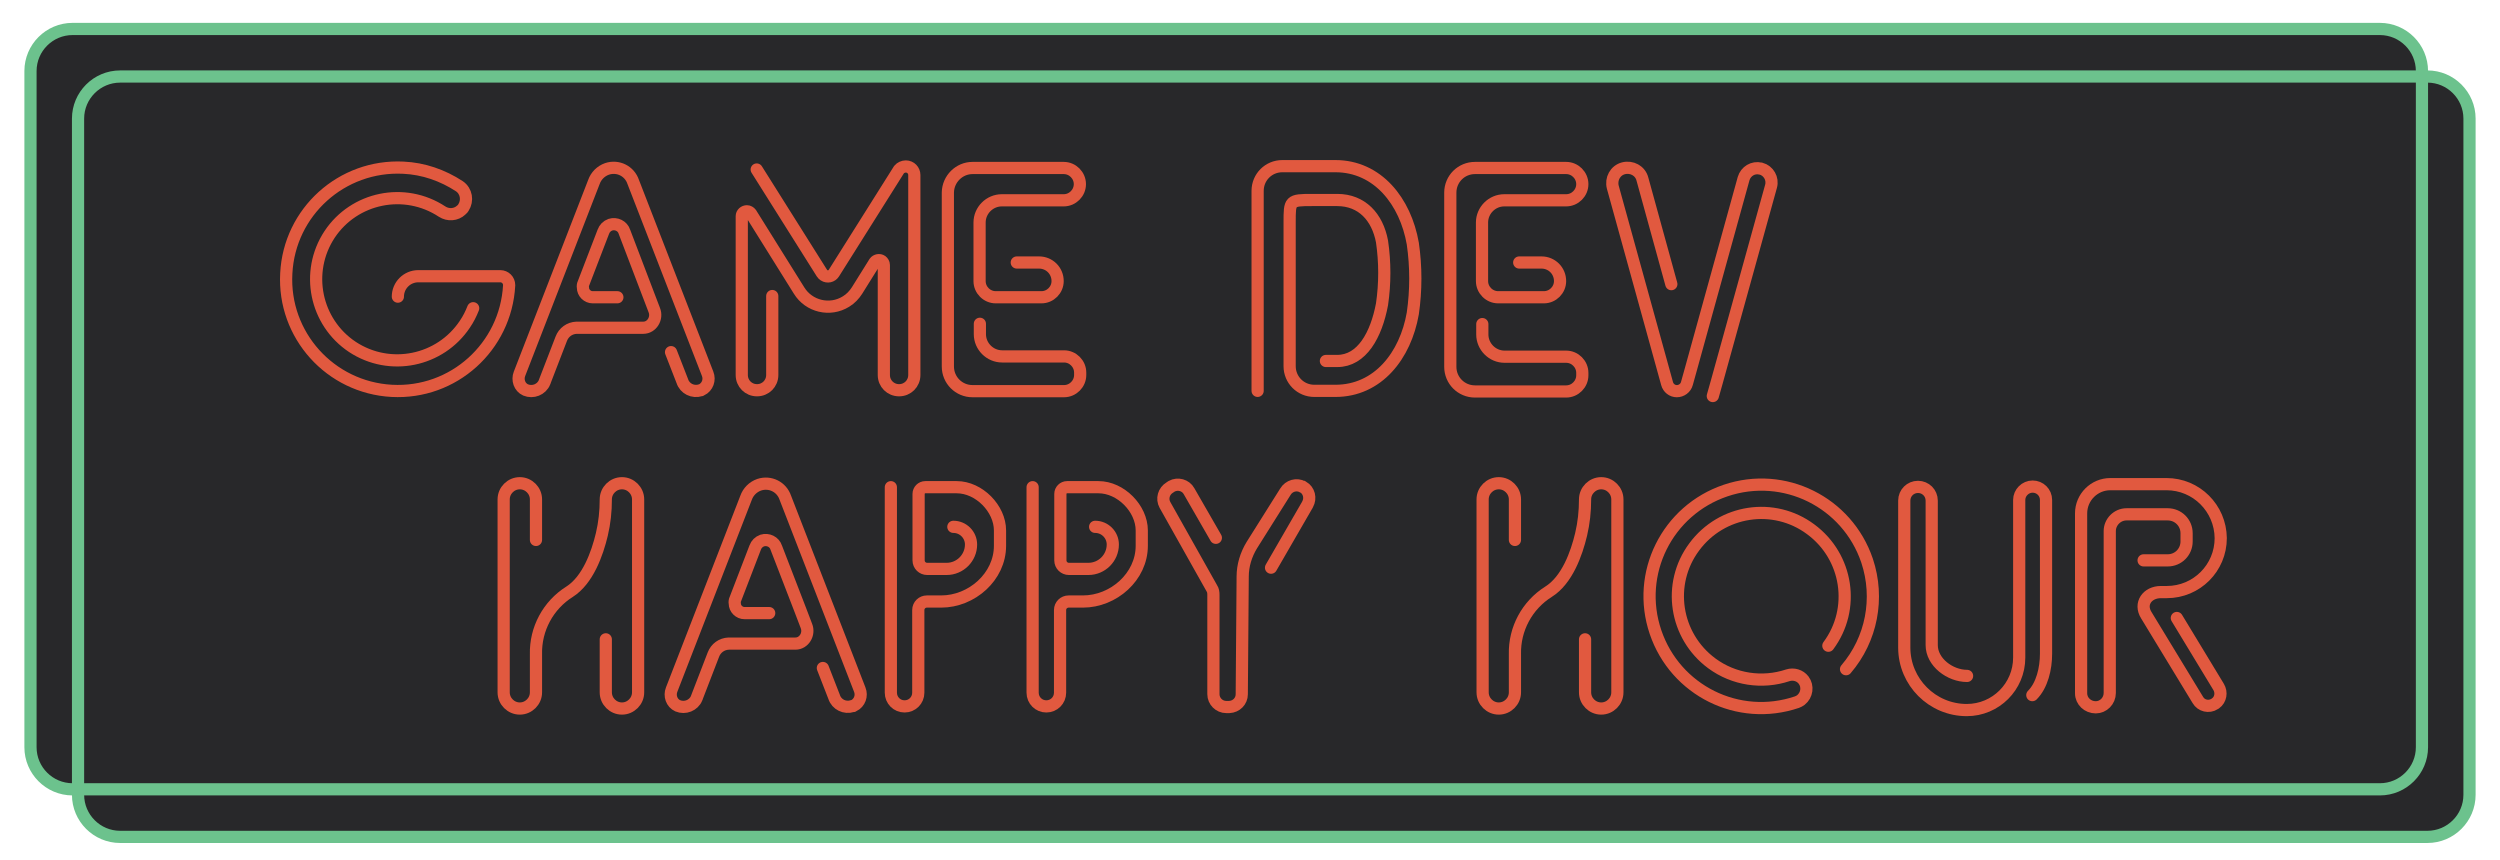
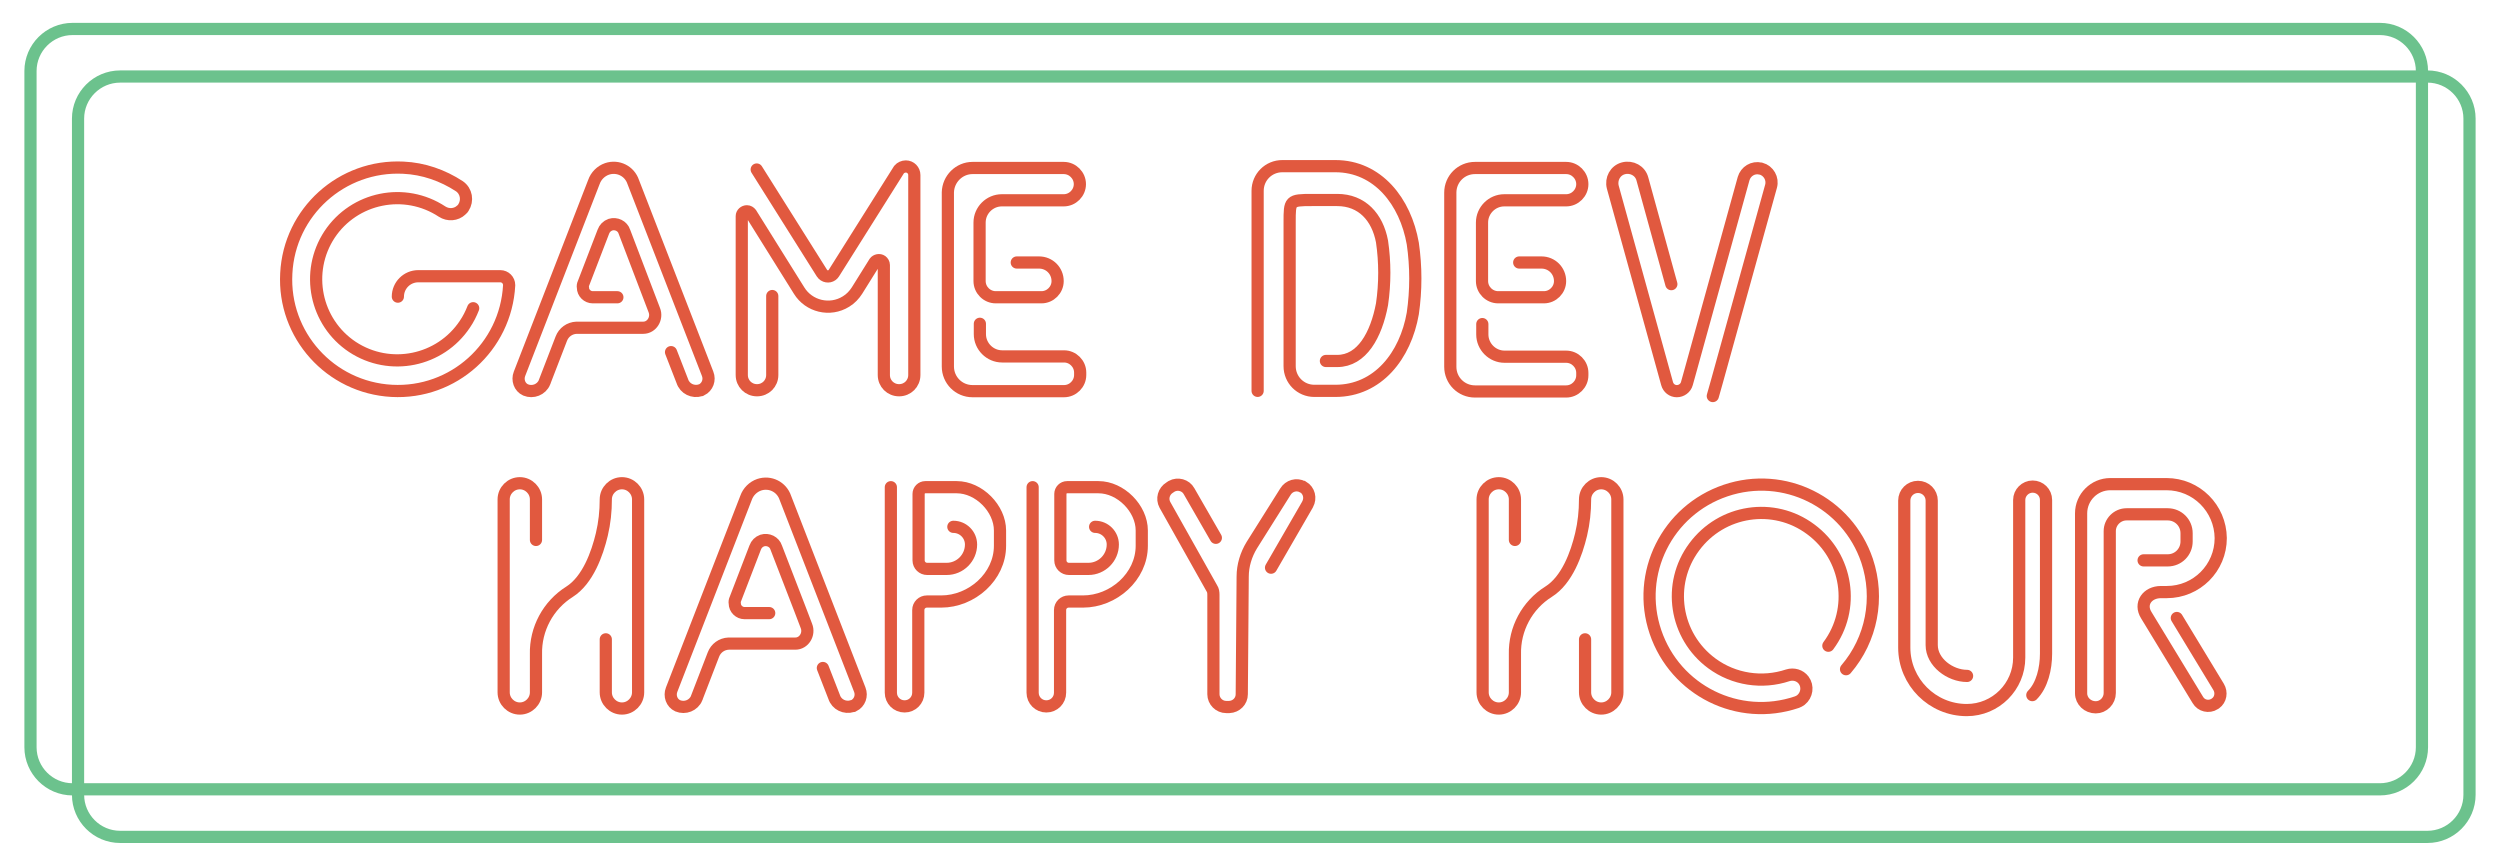
<svg xmlns="http://www.w3.org/2000/svg" version="1.1" id="Layer_1" x="0px" y="0px" viewBox="0 0 820 282" style="enable-background:new 0 0 820 282;" xml:space="preserve">
  <style type="text/css">
- 	.st0{fill:#28282A;}
- 	.st1{fill:none;stroke:#6CC28D;stroke-width:4;stroke-miterlimit:10;}
- 	.st2{fill:none;stroke:#E1593F;stroke-width:4;stroke-linecap:round;stroke-miterlimit:10;}
+ 	.st0{fill:none;stroke:#6CC28D;stroke-width:4;stroke-miterlimit:10;}
+ 	.st1{fill:none;stroke:#E1593F;stroke-width:4;stroke-linecap:round;stroke-miterlimit:10;}
</style>
-   <path class="st0" d="M796.2,25.1h-1.8v-1.8c0-7.6-6.2-13.8-13.8-13.8H23.8C16.2,9.5,10,15.7,10,23.3v221.8c0,7.6,6.2,13.8,13.8,13.8  h1.8v1.8c0,7.6,6.2,13.8,13.8,13.8h756.8c7.6,0,13.8-6.2,13.8-13.8V38.9C810,31.3,803.8,25.1,796.2,25.1z" />
-   <path class="st1" d="M39.4,25.1h756.8c7.6,0,13.8,6.2,13.8,13.8v221.8c0,7.6-6.2,13.8-13.8,13.8H39.4c-7.6,0-13.8-6.2-13.8-13.8  V38.9C25.6,31.3,31.8,25.1,39.4,25.1z" />
-   <path class="st1" d="M23.8,9.5h756.8c7.6,0,13.8,6.2,13.8,13.8v221.8c0,7.6-6.2,13.8-13.8,13.8H23.8c-7.6,0-13.8-6.2-13.8-13.8V23.3  C10,15.7,16.2,9.5,23.8,9.5z" />
-   <path class="st2" d="M130.5,97.3L130.5,97.3c0-3.7,3-6.7,6.7-6.7c0,0,0,0,0,0h26.9c1.6,0,2.9,1.3,2.9,2.9c0,0,0,0.1,0,0.1l0,0  c-1.1,20.2-18.3,35.7-38.5,34.6c-20.2-1.1-35.7-18.3-34.6-38.5C94.9,69.5,112.1,54,132.3,55c6.6,0.3,12.9,2.5,18.4,6.1  c2.3,1.6,2.8,4.7,1.3,7c-0.2,0.3-0.4,0.6-0.7,0.8l0,0c-1.7,1.6-4.3,1.8-6.3,0.5c-12.3-8.1-28.8-4.7-36.9,7.5  c-8.1,12.3-4.7,28.8,7.5,36.9c12.3,8.1,28.8,4.7,36.9-7.5c1.1-1.6,2-3.4,2.7-5.2" />
-   <path class="st2" d="M220.1,115.5l3.7,9.5c0.8,2.5,3.5,3.8,6,3c0.1,0,0.2-0.1,0.3-0.1l0,0c2-1,2.8-3.3,2-5.3l-24.4-62.9  c-1.2-3.6-5-5.5-8.6-4.3c-2,0.7-3.6,2.3-4.3,4.3l-24.4,62.9c-0.8,2,0,4.4,2,5.3l0,0c2.4,1,5.2-0.1,6.2-2.5c0-0.1,0.1-0.2,0.1-0.3  l5.4-14c0.8-2.1,2.7-3.5,5-3.6H211c2.8,0,4.7-3.1,3.6-5.8l-2.1-5.5L204.8,76c-0.6-1.9-2.7-2.9-4.6-2.3c-1.1,0.4-1.9,1.2-2.3,2.3  l-6.5,16.9c-0.2,0.4-0.3,0.9-0.2,1.4c0,1.8,1.5,3.2,3.2,3.2h8.1" />
-   <path class="st2" d="M253.3,97.1v25.9c0,2.8-2.2,5-5,5l0,0c-2.8,0-5-2.2-5-5V70.9c0-0.9,0.8-1.6,1.7-1.6c0.5,0,1,0.3,1.3,0.7  l15.8,25.3c3.2,5.2,10.1,6.9,15.4,3.6c1.5-0.9,2.7-2.2,3.6-3.6l5.8-9.3c0.5-0.7,1.6-0.9,2.3-0.4c0.4,0.3,0.7,0.8,0.7,1.3v36.1  c0,2.8,2.2,5,5,5l0,0c2.8,0,5-2.2,5-5V57.4c0-1.5-1.2-2.8-2.8-2.8c-0.8,0-1.7,0.4-2.2,1l-21.4,34c-0.7,1.1-2.1,1.4-3.2,0.7  c-0.3-0.2-0.5-0.4-0.7-0.7l-21.4-34" />
-   <path class="st2" d="M333.5,86.1h7.3c3.4,0,6.1,2.7,6.1,6.1v0l0,0c0,2.9-2.4,5.3-5.3,5.3h-15c-2.9,0-5.3-2.4-5.3-5.3V73  c0-4,3.3-7.3,7.3-7.3c0,0,0,0,0,0h20.3c2.9,0,5.3-2.4,5.3-5.3l0,0c0-2.9-2.4-5.3-5.3-5.3h-29.9c-4.4,0-8,3.6-8.1,8v57.1  c0,4.5,3.6,8.1,8.1,8.1l0,0H349c2.9,0,5.3-2.4,5.3-5.3v-0.8c0-2.9-2.4-5.3-5.3-5.3h-20.3c-4,0-7.3-3.3-7.3-7.3c0,0,0,0,0,0v-3.4" />
-   <path class="st2" d="M498.3,86.1h7.3c3.4,0,6.1,2.7,6.1,6.1v0l0,0c0,2.9-2.4,5.3-5.3,5.3h-15c-2.9,0-5.3-2.4-5.3-5.3V73  c0-4,3.3-7.3,7.3-7.3c0,0,0,0,0,0h20.3c2.9,0,5.3-2.4,5.3-5.3l0,0c0-2.9-2.4-5.3-5.3-5.3h-29.9c-4.5,0-8.1,3.6-8.1,8.1v0v57.1  c0,4.5,3.6,8.1,8.1,8.1l0,0h29.9c2.9,0,5.3-2.4,5.3-5.3v-0.8c0-2.9-2.4-5.3-5.3-5.3h-20.2c-4,0-7.3-3.3-7.3-7.3c0,0,0,0,0,0v-3.4" />
-   <path class="st2" d="M434.9,118.4h3.7c8.1,0,12.8-8.5,14.7-18.6c1-6.8,1-13.8,0-20.6c-1.5-8-6.6-13.6-14.7-13.6h-8.3  c-7.3,0-7.3,0.2-7.3,7.3v47.2c0,4.5,3.6,8.1,8.1,8.1l0,0h6.9l0,0c14,0,23-11.6,25.4-25.4c1.1-7.6,1.1-15.3,0-22.9  C461,66.1,451.9,54.5,438,54.5h-17.4c-4.5,0-8.1,3.6-8.1,8.1v0v65.6" />
-   <path class="st2" d="M561.8,129.9l1.3-4.6l17.8-64.2c0.7-2.5-0.8-5.1-3.3-5.8c0,0-0.1,0-0.1,0l0,0c-2.5-0.6-4.9,0.9-5.6,3.3  l-17.4,62.9l-1.2,4.3c-0.4,1.5-1.8,2.5-3.3,2.5l0,0c-1.5,0-2.8-1-3.2-2.5l-17.8-64.4c-0.7-2.7,0.8-5.5,3.5-6.2l0,0  c2.7-0.7,5.5,0.8,6.2,3.5c0,0,0,0,0,0l9.5,34.5" />
-   <path class="st2" d="M269.9,219.1l3.7,9.5c0.8,2.5,3.5,3.8,6,3c0.1,0,0.3-0.1,0.4-0.1l0,0c2-1,2.8-3.3,2-5.3l-24.4-62.9  c-1.2-3.6-5-5.5-8.6-4.3c-2,0.7-3.6,2.3-4.3,4.3l-24.4,62.9c-0.8,2,0,4.4,2,5.3l0,0c2.4,1,5.2-0.1,6.2-2.5c0-0.1,0.1-0.2,0.1-0.3  l5.4-14c0.8-2.1,2.7-3.5,5-3.6h21.9c2.8,0,4.7-3.1,3.6-5.8l-2.1-5.5l-7.8-20.2c-0.6-1.9-2.7-2.9-4.6-2.3c-1.1,0.4-1.9,1.2-2.3,2.3  l-6.5,16.9c-0.2,0.4-0.3,0.9-0.2,1.4c0,1.8,1.5,3.2,3.2,3.2h8.1" />
-   <path class="st2" d="M198.7,209.7v17.4c0,2.9,2.4,5.3,5.3,5.3c0,0,0,0,0,0l0,0c2.9,0,5.3-2.4,5.3-5.3c0,0,0,0,0,0v-63.3  c0-2.9-2.4-5.3-5.3-5.3c0,0,0,0,0,0l0,0c-2.9,0-5.3,2.4-5.3,5.3c0,0,0,0,0,0l0,0c0,3.9-0.4,7.7-1.3,11.5c-1.5,6.3-4.6,15-10.6,18.8  c-7,4.4-11.2,12.2-11,20.5v12.5c0,2.9-2.4,5.3-5.3,5.3c0,0,0,0,0,0l0,0c-2.9,0-5.3-2.4-5.3-5.3l0,0v-63.3c0-2.9,2.4-5.3,5.3-5.3l0,0  l0,0c2.9,0,5.3,2.4,5.3,5.3c0,0,0,0,0,0v13.3" />
-   <path class="st2" d="M398.8,176.4l-8.8-15.3c-1.1-2-3.7-2.7-5.7-1.6c0,0,0,0,0,0l-0.6,0.4c-2,1.2-2.7,3.7-1.6,5.7l15.4,27.4  c0.4,0.6,0.5,1.3,0.5,2.1v32.6c0,2.3,1.9,4.2,4.2,4.2c0,0,0.1,0,0.1,0h0.9c2.3-0.1,4.1-1.9,4.1-4.2l0.3-38.6c0-3.6,1.1-7.2,3-10.3  l11-17.5c1.2-2,3.7-2.7,5.7-1.6c0,0,0,0,0.1,0l0,0c2,1.2,2.6,3.7,1.5,5.7l-0.1,0.2l-11.9,20.6" />
-   <path class="st2" d="M312.7,172.8c3.2,0,5.8,2.6,5.8,5.8l0,0c0,4.4-3.6,8-8,8h-6.4c-1.5,0-2.8-1.2-2.8-2.8V162c0-1.2,1-2.2,2.2-2.2  l0,0h10.3c7.3,0,14.2,7,14.2,14.2v5c0,10.2-9.3,18.3-19.3,18.3h-4.7c-1.5,0-2.8,1.2-2.8,2.8v27.1c0,2.5-2,4.5-4.5,4.5c0,0,0,0,0,0  l0,0c-2.5,0-4.5-2-4.5-4.5c0,0,0,0,0,0v-67.4" />
-   <path class="st2" d="M359.2,172.8c3.2,0,5.8,2.6,5.8,5.8l0,0c0,4.4-3.6,8-8,8h-6.4c-1.5,0-2.8-1.2-2.8-2.8V162c0-1.2,1-2.2,2.2-2.2  l0,0h10.3c7.3,0,14.2,7,14.2,14.2v5c0,10.2-9.3,18.3-19.3,18.3h-4.7c-1.5,0-2.8,1.2-2.8,2.8v27.1c0,2.5-2,4.5-4.5,4.5c0,0,0,0,0,0  l0,0c-2.5,0-4.5-2-4.5-4.5c0,0,0,0,0,0v-67.4" />
-   <path class="st2" d="M519.9,209.7v17.4c0,2.9,2.4,5.3,5.3,5.3l0,0l0,0c2.9,0,5.3-2.4,5.3-5.3c0,0,0,0,0,0v-63.3  c0-2.9-2.4-5.3-5.3-5.3l0,0l0,0c-2.9,0-5.3,2.4-5.3,5.3c0,0,0,0,0,0l0,0c0,3.9-0.4,7.7-1.3,11.5c-1.5,6.3-4.6,15-10.7,18.8  c-7,4.4-11.2,12.2-11,20.5v12.5c0,2.9-2.4,5.3-5.3,5.3l0,0l0,0c-2.9,0-5.3-2.4-5.3-5.3c0,0,0,0,0,0v-63.3c0-2.9,2.4-5.3,5.3-5.3l0,0  l0,0c2.9,0,5.3,2.4,5.3,5.3c0,0,0,0,0,0v13.3" />
-   <path class="st2" d="M599.7,211.8c9-12.1,6.4-29.2-5.8-38.2c-12.1-9-29.2-6.4-38.2,5.8c-9,12.1-6.4,29.2,5.8,38.2  c7.2,5.3,16.5,6.7,24.9,3.9c1.9-0.6,4,0,5.2,1.6l0,0c1.5,2,1.1,4.9-0.9,6.5c-0.4,0.3-0.8,0.5-1.3,0.7c-19.2,6.5-39.9-3.8-46.4-23  c-6.5-19.2,3.8-39.9,23-46.4s39.9,3.8,46.4,23c4.1,12.3,1.5,25.8-6.9,35.6" />
-   <path class="st2" d="M645.2,221.7c-5.6,0-11.6-4.5-11.6-10.1v-47.4c0-2.5-2-4.5-4.5-4.5l0,0c-2.5,0-4.5,2-4.5,4.5v48.2  c0,11.3,9.2,20.5,20.5,20.5c0,0,0,0,0,0l0,0c9.5,0,17.2-7.7,17.2-17.2V164c0-2.4,2-4.4,4.4-4.4l0,0c2.4,0,4.4,1.9,4.4,4.4  c0,0,0,0,0,0v50.4c0,4.9-1.3,10.4-4.5,13.6" />
-   <path class="st2" d="M703.1,183.8h7.9c3.5,0,6.2-2.8,6.2-6.2v-2.7c0-3.5-2.8-6.2-6.2-6.2h-13.5c-3,0-5.5,2.5-5.5,5.5v53.1  c0,2.6-2.1,4.7-4.6,4.7l0,0c-2.6,0-4.8-2-4.8-4.6c0,0,0-0.1,0-0.1v-58.9c0-5.3,4.3-9.6,9.6-9.6h18.4c9.8,0,17.7,7.9,17.8,17.7  c0,0,0,0,0,0l0,0c0,9.8-7.9,17.7-17.7,17.7h-1.9c-4.5,0-7.2,3.8-4.8,7.6l16.9,27.8c1.1,1.9,3.6,2.5,5.5,1.3c0.1-0.1,0.2-0.1,0.3-0.2  l0,0c1.7-1.2,2.1-3.6,1-5.4L714,202.7" />
+   <path class="st0" d="M39.4,25.1h756.8c7.6,0,13.8,6.2,13.8,13.8v221.8c0,7.6-6.2,13.8-13.8,13.8H39.4c-7.6,0-13.8-6.2-13.8-13.8  V38.9C25.6,31.3,31.8,25.1,39.4,25.1z" />
+   <path class="st0" d="M23.8,9.5h756.8c7.6,0,13.8,6.2,13.8,13.8v221.8c0,7.6-6.2,13.8-13.8,13.8H23.8c-7.6,0-13.8-6.2-13.8-13.8V23.3  C10,15.7,16.2,9.5,23.8,9.5z" />
+   <path class="st1" d="M130.5,97.3L130.5,97.3c0-3.7,3-6.7,6.7-6.7l0,0h26.9c1.6,0,2.9,1.3,2.9,2.9v0.1l0,0  c-1.1,20.2-18.3,35.7-38.5,34.6c-20.2-1.1-35.7-18.3-34.6-38.5c1-20.2,18.2-35.7,38.4-34.7c6.6,0.3,12.9,2.5,18.4,6.1  c2.3,1.6,2.8,4.7,1.3,7c-0.2,0.3-0.4,0.6-0.7,0.8l0,0c-1.7,1.6-4.3,1.8-6.3,0.5c-12.3-8.1-28.8-4.7-36.9,7.5  c-8.1,12.3-4.7,28.8,7.5,36.9c12.3,8.1,28.8,4.7,36.9-7.5c1.1-1.6,2-3.4,2.7-5.2" />
+   <path class="st1" d="M220.1,115.5l3.7,9.5c0.8,2.5,3.5,3.8,6,3c0.1,0,0.2-0.1,0.3-0.1l0,0c2-1,2.8-3.3,2-5.3l-24.4-62.9  c-1.2-3.6-5-5.5-8.6-4.3c-2,0.7-3.6,2.3-4.3,4.3l-24.4,62.9c-0.8,2,0,4.4,2,5.3l0,0c2.4,1,5.2-0.1,6.2-2.5c0-0.1,0.1-0.2,0.1-0.3  l5.4-14c0.8-2.1,2.7-3.5,5-3.6H211c2.8,0,4.7-3.1,3.6-5.8l-2.1-5.5L204.8,76c-0.6-1.9-2.7-2.9-4.6-2.3c-1.1,0.4-1.9,1.2-2.3,2.3  l-6.5,16.9c-0.2,0.4-0.3,0.9-0.2,1.4c0,1.8,1.5,3.2,3.2,3.2h8.1" />
+   <path class="st1" d="M253.3,97.1V123c0,2.8-2.2,5-5,5l0,0c-2.8,0-5-2.2-5-5V70.9c0-0.9,0.8-1.6,1.7-1.6c0.5,0,1,0.3,1.3,0.7  l15.8,25.3c3.2,5.2,10.1,6.9,15.4,3.6c1.5-0.9,2.7-2.2,3.6-3.6l5.8-9.3c0.5-0.7,1.6-0.9,2.3-0.4c0.4,0.3,0.7,0.8,0.7,1.3V123  c0,2.8,2.2,5,5,5l0,0c2.8,0,5-2.2,5-5V57.4c0-1.5-1.2-2.8-2.8-2.8c-0.8,0-1.7,0.4-2.2,1l-21.4,34c-0.7,1.1-2.1,1.4-3.2,0.7  c-0.3-0.2-0.5-0.4-0.7-0.7l-21.4-34" />
+   <path class="st1" d="M333.5,86.1h7.3c3.4,0,6.1,2.7,6.1,6.1l0,0l0,0c0,2.9-2.4,5.3-5.3,5.3h-15c-2.9,0-5.3-2.4-5.3-5.3V73  c0-4,3.3-7.3,7.3-7.3l0,0h20.3c2.9,0,5.3-2.4,5.3-5.3l0,0c0-2.9-2.4-5.3-5.3-5.3H319c-4.4,0-8,3.6-8.1,8v57.1c0,4.5,3.6,8.1,8.1,8.1  l0,0h30c2.9,0,5.3-2.4,5.3-5.3v-0.8c0-2.9-2.4-5.3-5.3-5.3h-20.3c-4,0-7.3-3.3-7.3-7.3l0,0v-3.4" />
+   <path class="st1" d="M498.3,86.1h7.3c3.4,0,6.1,2.7,6.1,6.1l0,0l0,0c0,2.9-2.4,5.3-5.3,5.3h-15c-2.9,0-5.3-2.4-5.3-5.3V73  c0-4,3.3-7.3,7.3-7.3l0,0h20.3c2.9,0,5.3-2.4,5.3-5.3l0,0c0-2.9-2.4-5.3-5.3-5.3h-29.9c-4.5,0-8.1,3.6-8.1,8.1l0,0v57.1  c0,4.5,3.6,8.1,8.1,8.1l0,0h29.9c2.9,0,5.3-2.4,5.3-5.3v-0.8c0-2.9-2.4-5.3-5.3-5.3h-20.2c-4,0-7.3-3.3-7.3-7.3l0,0v-3.4" />
+   <path class="st1" d="M434.9,118.4h3.7c8.1,0,12.8-8.5,14.7-18.6c1-6.8,1-13.8,0-20.6c-1.5-8-6.6-13.6-14.7-13.6h-8.3  c-7.3,0-7.3,0.2-7.3,7.3v47.2c0,4.5,3.6,8.1,8.1,8.1l0,0h6.9l0,0c14,0,23-11.6,25.4-25.4c1.1-7.6,1.1-15.3,0-22.9  C461,66.1,451.9,54.5,438,54.5h-17.4c-4.5,0-8.1,3.6-8.1,8.1l0,0v65.6" />
+   <path class="st1" d="M561.8,129.9l1.3-4.6l17.8-64.2c0.7-2.5-0.8-5.1-3.3-5.8h-0.1l0,0c-2.5-0.6-4.9,0.9-5.6,3.3l-17.4,62.9  l-1.2,4.3c-0.4,1.5-1.8,2.5-3.3,2.5l0,0c-1.5,0-2.8-1-3.2-2.5L529,61.4c-0.7-2.7,0.8-5.5,3.5-6.2l0,0c2.7-0.7,5.5,0.8,6.2,3.5l0,0  l9.5,34.5" />
+   <path class="st1" d="M269.9,219.1l3.7,9.5c0.8,2.5,3.5,3.8,6,3c0.1,0,0.3-0.1,0.4-0.1l0,0c2-1,2.8-3.3,2-5.3l-24.4-62.9  c-1.2-3.6-5-5.5-8.6-4.3c-2,0.7-3.6,2.3-4.3,4.3l-24.4,62.9c-0.8,2,0,4.4,2,5.3l0,0c2.4,1,5.2-0.1,6.2-2.5c0-0.1,0.1-0.2,0.1-0.3  l5.4-14c0.8-2.1,2.7-3.5,5-3.6h21.9c2.8,0,4.7-3.1,3.6-5.8l-2.1-5.5l-7.8-20.2c-0.6-1.9-2.7-2.9-4.6-2.3c-1.1,0.4-1.9,1.2-2.3,2.3  l-6.5,16.9c-0.2,0.4-0.3,0.9-0.2,1.4c0,1.8,1.5,3.2,3.2,3.2h8.1" />
+   <path class="st1" d="M198.7,209.7v17.4c0,2.9,2.4,5.3,5.3,5.3l0,0l0,0c2.9,0,5.3-2.4,5.3-5.3l0,0v-63.3c0-2.9-2.4-5.3-5.3-5.3l0,0  l0,0c-2.9,0-5.3,2.4-5.3,5.3l0,0l0,0c0,3.9-0.4,7.7-1.3,11.5c-1.5,6.3-4.6,15-10.6,18.8c-7,4.4-11.2,12.2-11,20.5v12.5  c0,2.9-2.4,5.3-5.3,5.3l0,0l0,0c-2.9,0-5.3-2.4-5.3-5.3l0,0v-63.3c0-2.9,2.4-5.3,5.3-5.3l0,0l0,0c2.9,0,5.3,2.4,5.3,5.3l0,0v13.3" />
+   <path class="st1" d="M398.8,176.4l-8.8-15.3c-1.1-2-3.7-2.7-5.7-1.6l0,0l-0.6,0.4c-2,1.2-2.7,3.7-1.6,5.7l15.4,27.4  c0.4,0.6,0.5,1.3,0.5,2.1v32.6c0,2.3,1.9,4.2,4.2,4.2h0.1h0.9c2.3-0.1,4.1-1.9,4.1-4.2l0.3-38.6c0-3.6,1.1-7.2,3-10.3l11-17.5  c1.2-2,3.7-2.7,5.7-1.6c0,0,0,0,0.1,0l0,0c2,1.2,2.6,3.7,1.5,5.7l-0.1,0.2l-11.9,20.6" />
+   <path class="st1" d="M312.7,172.8c3.2,0,5.8,2.6,5.8,5.8l0,0c0,4.4-3.6,8-8,8h-6.4c-1.5,0-2.8-1.2-2.8-2.8V162c0-1.2,1-2.2,2.2-2.2  l0,0h10.3c7.3,0,14.2,7,14.2,14.2v5c0,10.2-9.3,18.3-19.3,18.3H304c-1.5,0-2.8,1.2-2.8,2.8v27.1c0,2.5-2,4.5-4.5,4.5l0,0l0,0  c-2.5,0-4.5-2-4.5-4.5l0,0v-67.4" />
+   <path class="st1" d="M359.2,172.8c3.2,0,5.8,2.6,5.8,5.8l0,0c0,4.4-3.6,8-8,8h-6.4c-1.5,0-2.8-1.2-2.8-2.8V162c0-1.2,1-2.2,2.2-2.2  l0,0h10.3c7.3,0,14.2,7,14.2,14.2v5c0,10.2-9.3,18.3-19.3,18.3h-4.7c-1.5,0-2.8,1.2-2.8,2.8v27.1c0,2.5-2,4.5-4.5,4.5l0,0l0,0  c-2.5,0-4.5-2-4.5-4.5l0,0v-67.4" />
+   <path class="st1" d="M519.9,209.7v17.4c0,2.9,2.4,5.3,5.3,5.3l0,0l0,0c2.9,0,5.3-2.4,5.3-5.3l0,0v-63.3c0-2.9-2.4-5.3-5.3-5.3l0,0  l0,0c-2.9,0-5.3,2.4-5.3,5.3l0,0l0,0c0,3.9-0.4,7.7-1.3,11.5c-1.5,6.3-4.6,15-10.7,18.8c-7,4.4-11.2,12.2-11,20.5v12.5  c0,2.9-2.4,5.3-5.3,5.3l0,0l0,0c-2.9,0-5.3-2.4-5.3-5.3l0,0v-63.3c0-2.9,2.4-5.3,5.3-5.3l0,0l0,0c2.9,0,5.3,2.4,5.3,5.3l0,0v13.3" />
+   <path class="st1" d="M599.7,211.8c9-12.1,6.4-29.2-5.8-38.2c-12.1-9-29.2-6.4-38.2,5.8c-9,12.1-6.4,29.2,5.8,38.2  c7.2,5.3,16.5,6.7,24.9,3.9c1.9-0.6,4,0,5.2,1.6l0,0c1.5,2,1.1,4.9-0.9,6.5c-0.4,0.3-0.8,0.5-1.3,0.7c-19.2,6.5-39.9-3.8-46.4-23  s3.8-39.9,23-46.4s39.9,3.8,46.4,23c4.1,12.3,1.5,25.8-6.9,35.6" />
+   <path class="st1" d="M645.2,221.7c-5.6,0-11.6-4.5-11.6-10.1v-47.4c0-2.5-2-4.5-4.5-4.5l0,0c-2.5,0-4.5,2-4.5,4.5v48.2  c0,11.3,9.2,20.5,20.5,20.5l0,0l0,0c9.5,0,17.2-7.7,17.2-17.2V164c0-2.4,2-4.4,4.4-4.4l0,0c2.4,0,4.4,1.9,4.4,4.4l0,0v50.4  c0,4.9-1.3,10.4-4.5,13.6" />
+   <path class="st1" d="M703.1,183.8h7.9c3.5,0,6.2-2.8,6.2-6.2v-2.7c0-3.5-2.8-6.2-6.2-6.2h-13.5c-3,0-5.5,2.5-5.5,5.5v53.1  c0,2.6-2.1,4.7-4.6,4.7l0,0c-2.6,0-4.8-2-4.8-4.6v-0.1v-58.9c0-5.3,4.3-9.6,9.6-9.6h18.4c9.8,0,17.7,7.9,17.8,17.7l0,0l0,0  c0,9.8-7.9,17.7-17.7,17.7h-1.9c-4.5,0-7.2,3.8-4.8,7.6l16.9,27.8c1.1,1.9,3.6,2.5,5.5,1.3c0.1-0.1,0.2-0.1,0.3-0.2l0,0  c1.7-1.2,2.1-3.6,1-5.4L714,202.7" />
</svg>
